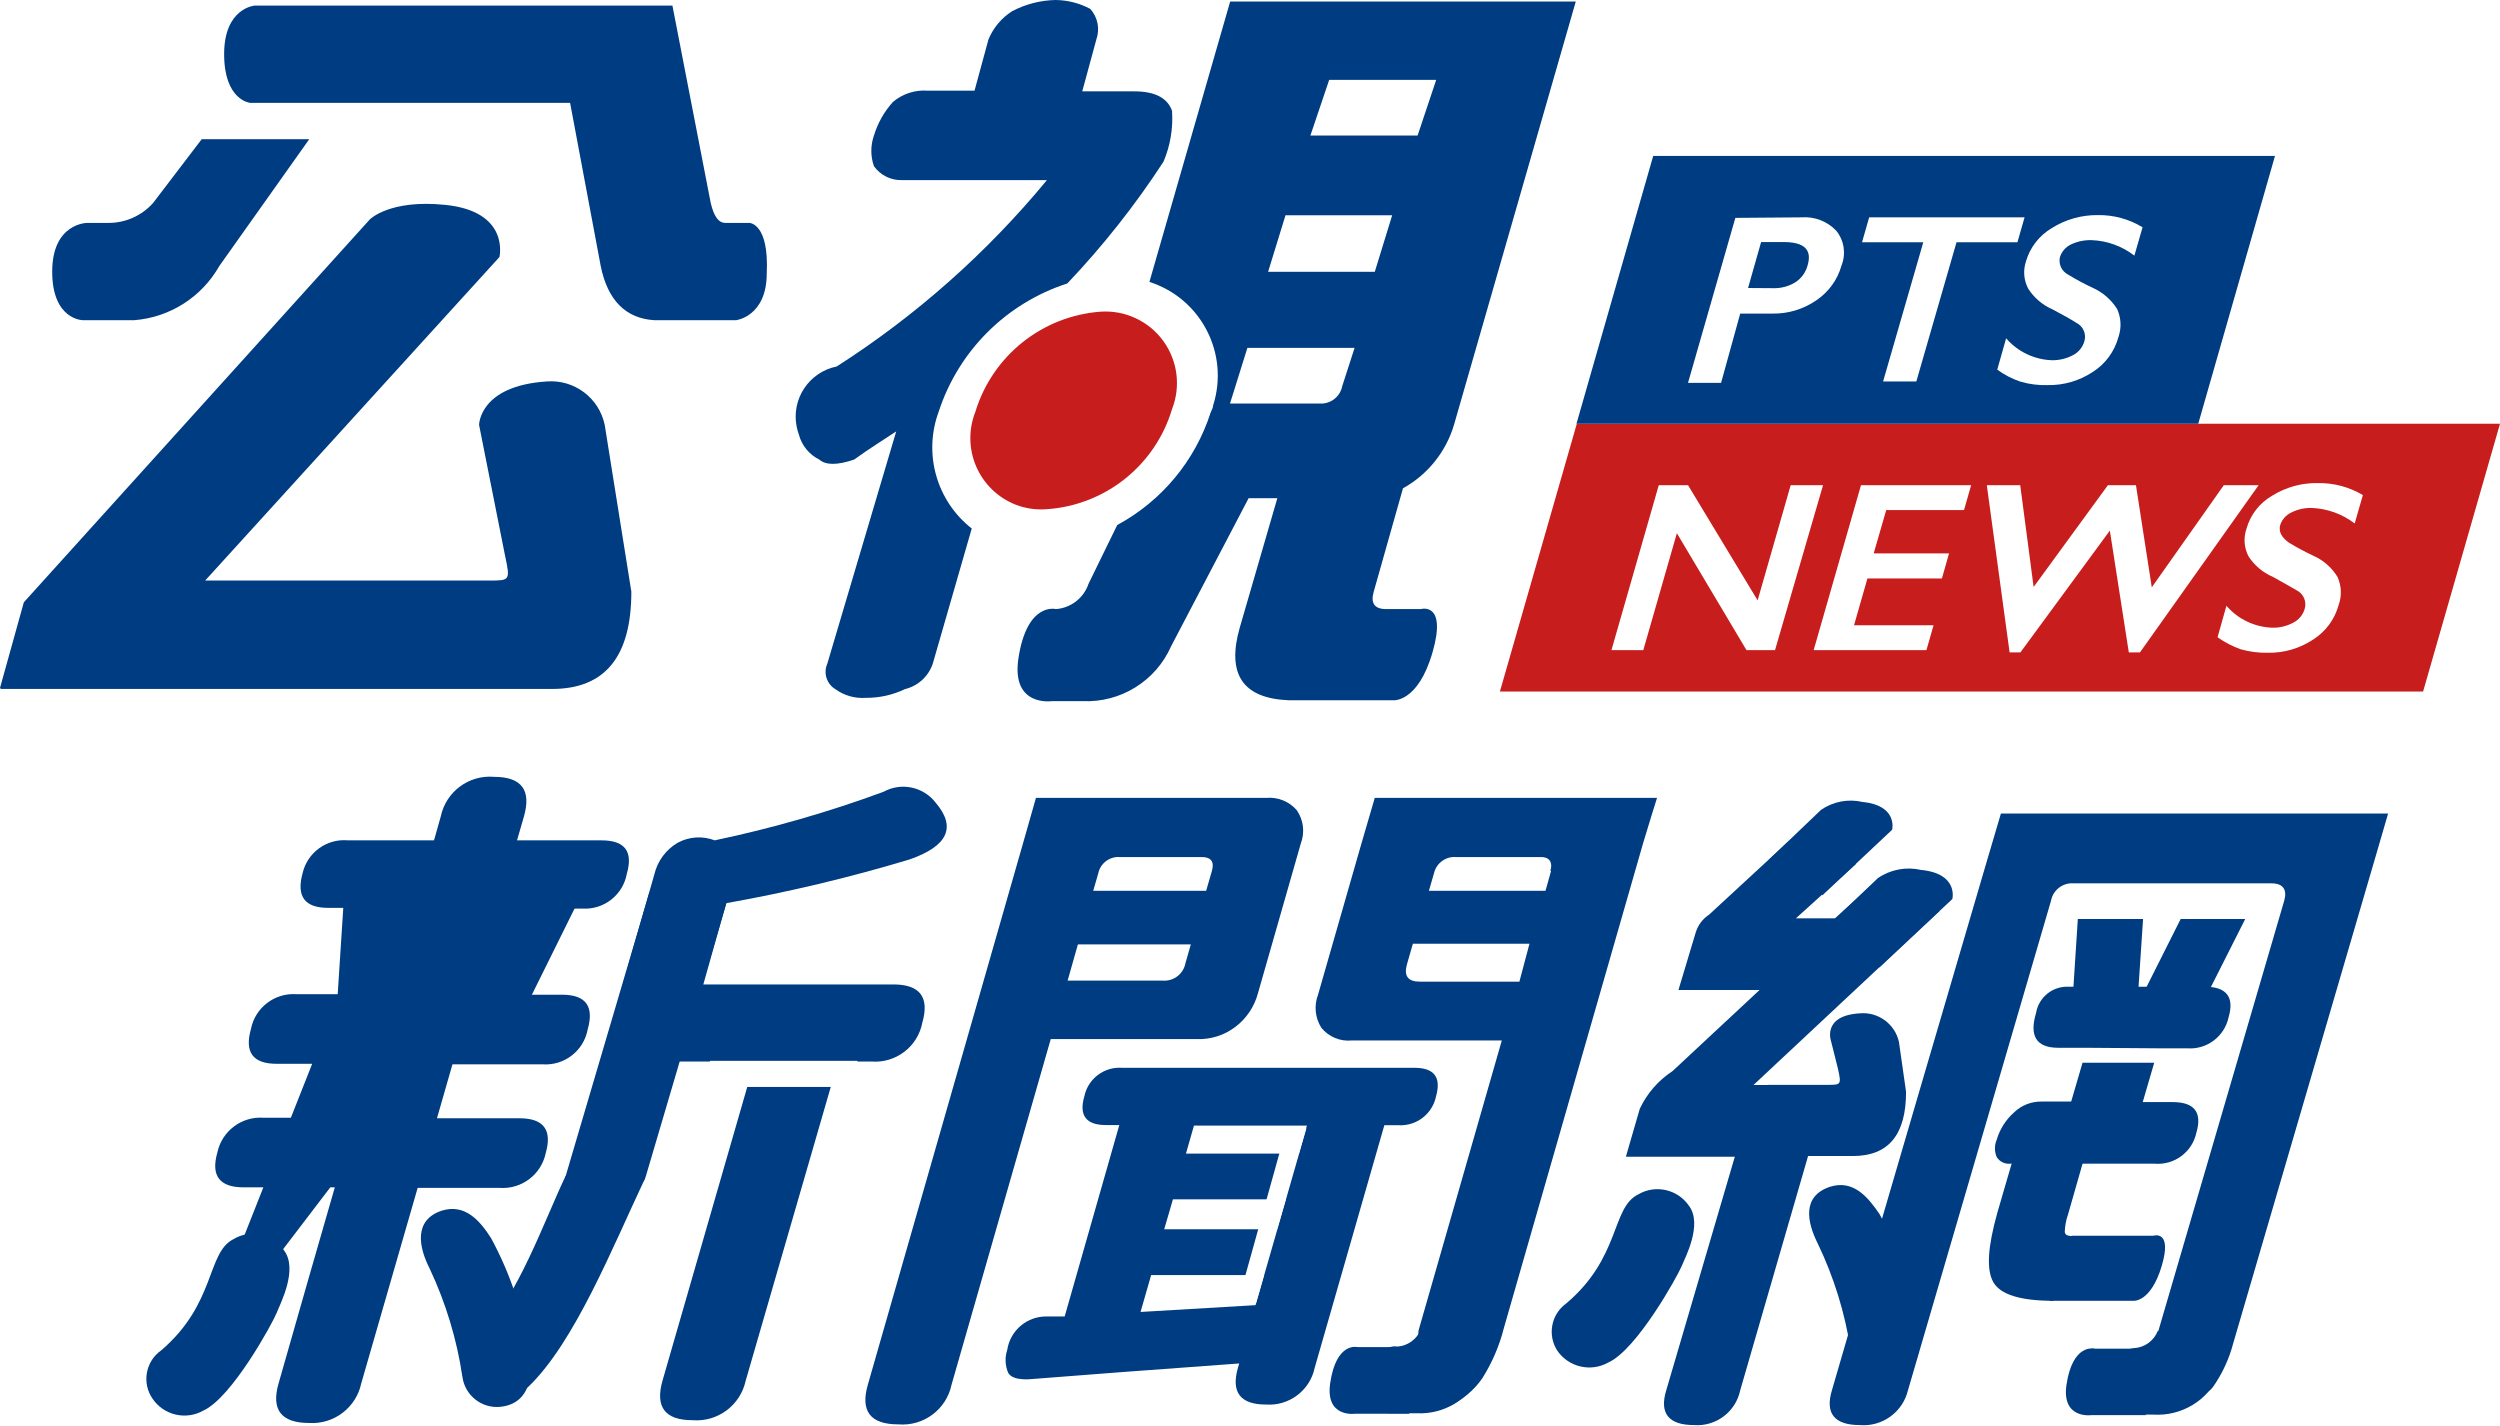
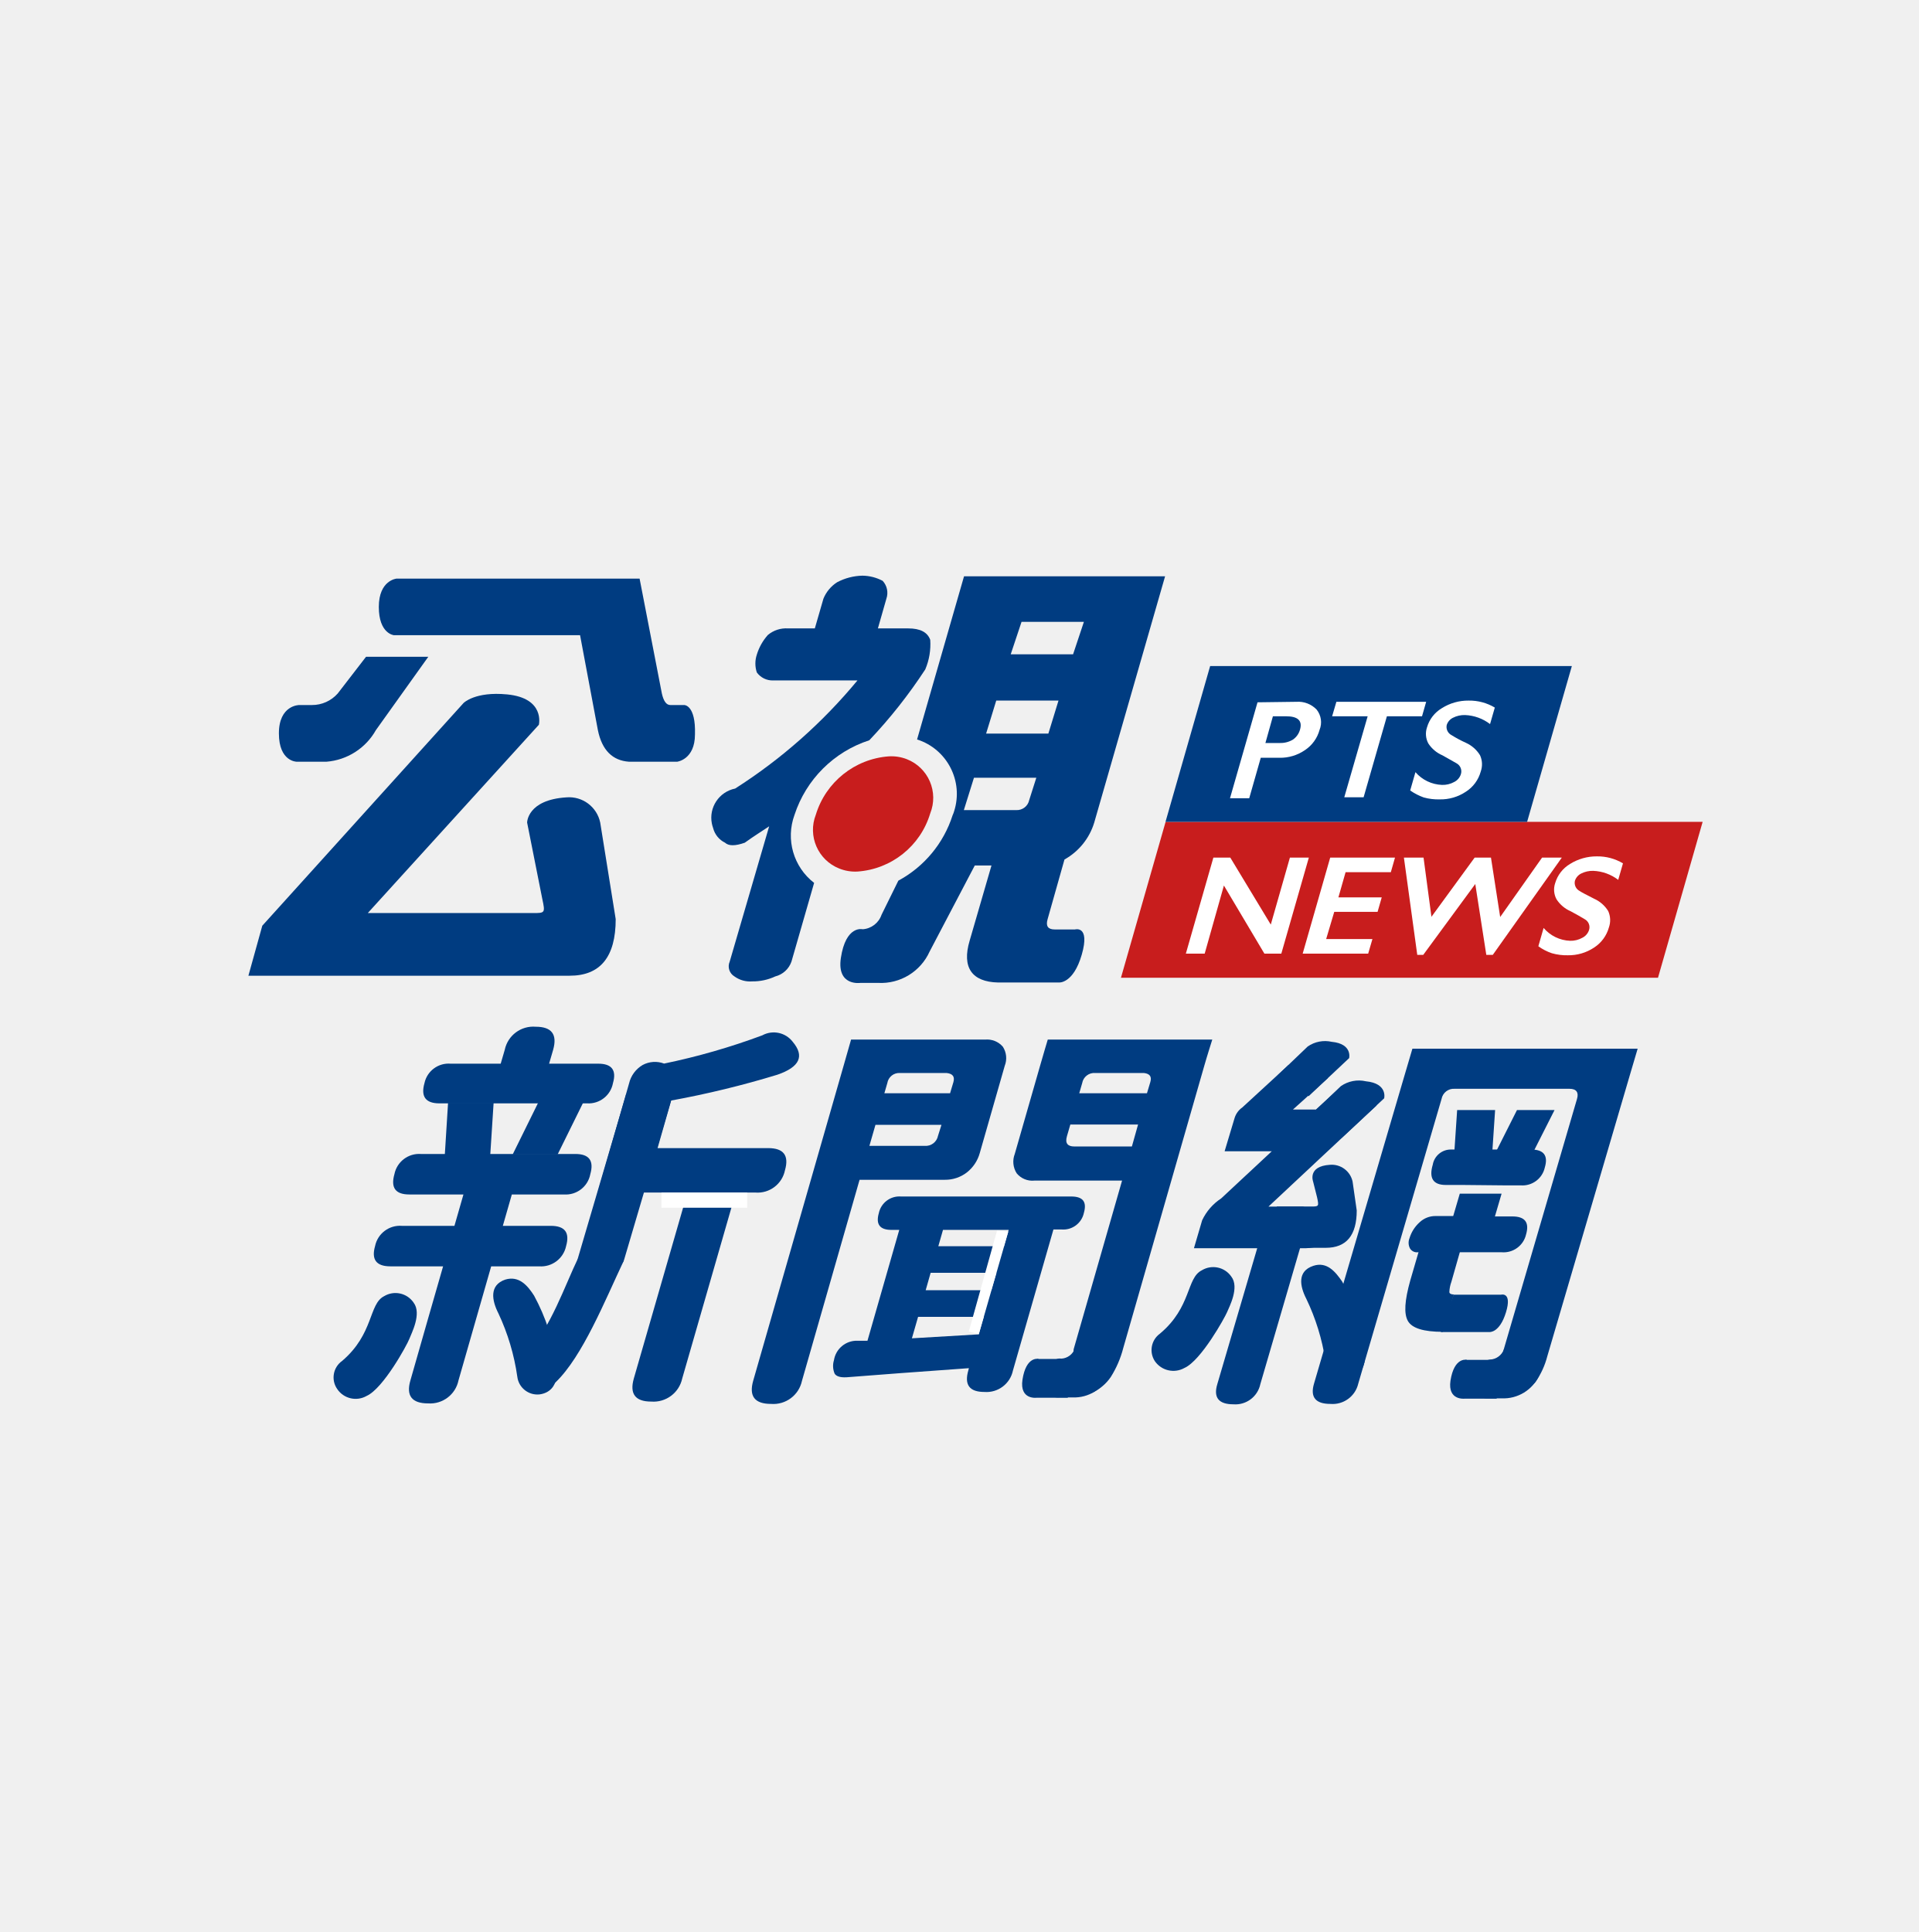
- <svg xmlns="http://www.w3.org/2000/svg" viewBox="0 0 143.66 81.93">
+ <svg xmlns="http://www.w3.org/2000/svg" viewBox="0 0 189.56 190.86">
  <defs>
-     <style>.cls-1{fill:#fff;}.cls-2{fill:#afafaf;}.cls-3{fill:#003c81;}.cls-4{fill:#c81d1d;}</style>
+     <style>.cls-1{fill:#003c81;}.cls-2{fill:#c81d1d;}.cls-3{fill:#fff;}</style>
  </defs>
-   <g id="圖層_1" data-name="圖層 1">
-     <rect class="cls-1" x="-35.01" y="-77.25" width="252.73" height="243.86" />
-   </g>
  <g id="圖層_2" data-name="圖層 2">
-     <path class="cls-1" d="M-132.26-125.86V272H265.61V-125.86ZM70.24,132.8A94.78,94.78,0,1,1,165,38,94.78,94.78,0,0,1,70.24,132.8Z" />
-     <path class="cls-2" d="M70.24-56.5A94.53,94.53,0,1,1-24.29,38,94.63,94.63,0,0,1,70.24-56.5m0-.25A94.78,94.78,0,1,0,165,38,94.78,94.78,0,0,0,70.24-56.75Z" />
-     <path class="cls-3" d="M14.37,5.91s-1.49-.14-1.49-2.8S14.64.32,14.64.32h24l2.2,11.34c.18.76.44,1.15.85,1.15h1.37s1.14,0,1,2.9c0,2.48-1.76,2.69-1.76,2.69H37.6c-1.64-.1-2.68-1.14-3.08-3.11L32.76,5.91ZM17.77,8,12.6,15.29A6.17,6.17,0,0,1,7.71,18.4H4.77S3,18.4,3,15.61s2-2.8,2-2.8H6.25A3.42,3.42,0,0,0,8.8,11.66L11.59,8ZM0,39.53l1.37-4.92,19.88-22s1.13-1.16,4.31-.84c3.77.37,3.14,3,3.14,3L11.79,33.36H28.12c1.17,0,1.21,0,.91-1.39l-1.5-7.55s0-2.25,3.89-2.5a3.15,3.15,0,0,1,3.33,2.5L36.28,34c0,3.73-1.51,5.59-4.56,5.59H.05Z" />
-     <path class="cls-3" d="M80.62,28.06a6.18,6.18,0,0,0,2.93-3.64l7-24.33H70.69L66.05,16.2a5.65,5.65,0,0,1,3.66,7.1c0,.14-.09.27-.14.4a11.25,11.25,0,0,1-5.37,6.47l-1.65,3.38A2.14,2.14,0,0,1,60.68,35s-1.67-.44-2.16,2.85c-.41,2.79,1.93,2.44,1.93,2.44h1.76a5.3,5.3,0,0,0,5.09-3.16l4.45-8.5H73.4l-2.16,7.44c-.76,2.67.17,4.06,2.81,4.17h6s1.43.16,2.27-2.76S81.65,35,81.65,35h-2c-.67,0-.9-.34-.71-1ZM76.38,4.59h6.15l-1.07,3.2H75.3Zm.75,17.6a1.24,1.24,0,0,1-1.28,1H70.68l1-3.2h6.16Zm-4.26-6.57,1-3.25H80l-1,3.25Z" />
-     <path class="cls-3" d="M53.94,23.66a11.48,11.48,0,0,1,7.39-7.37,48.84,48.84,0,0,0,5.53-7,6.35,6.35,0,0,0,.49-2.92c-.26-.75-1-1.12-2.16-1.12h-3L63,2.27A1.75,1.75,0,0,0,62.65.51a4.34,4.34,0,0,0-2-.51,5.6,5.6,0,0,0-2.5.65,3.51,3.51,0,0,0-1.35,1.62L56,5.21H53.31a2.77,2.77,0,0,0-2,.65,5.08,5.08,0,0,0-1.09,1.93,2.66,2.66,0,0,0,0,1.76,1.91,1.91,0,0,0,1.61.8h8.33A52.09,52.09,0,0,1,48.08,21.06a2.94,2.94,0,0,0-2.3,3.46,3,3,0,0,0,.12.43,2.25,2.25,0,0,0,1.18,1.46q.56.49,2,0c.9-.65,1.76-1.18,2.42-1.62L47.54,38.14A1.16,1.16,0,0,0,48,39.6a2.65,2.65,0,0,0,1.76.5A5.08,5.08,0,0,0,52,39.6a2.24,2.24,0,0,0,1.6-1.46l2.24-7.77A5.92,5.92,0,0,1,53.94,23.66Z" />
-     <path class="cls-4" d="M60.15,29.26a8.08,8.08,0,0,0,7.2-5.75,4.11,4.11,0,0,0-4.1-5.6,8.15,8.15,0,0,0-7.2,5.75A4.11,4.11,0,0,0,58.36,29,4.06,4.06,0,0,0,60.15,29.26Z" />
-     <polygon class="cls-4" points="139.24 39.74 86.19 39.74 90.61 24.35 143.66 24.35 139.24 39.74" />
-     <polygon class="cls-3" points="126.32 24.35 90.59 24.35 95 8.96 130.73 8.96 126.32 24.35" />
-     <path class="cls-1" d="M103.52,12.49a2.49,2.49,0,0,1,2,.77,2,2,0,0,1,.3,2,3.57,3.57,0,0,1-1.45,2,4.3,4.3,0,0,1-2.53.76H100L98.9,22H97l2.72-9.48Zm-1.64,4.07a2.3,2.3,0,0,0,1.29-.34,1.67,1.67,0,0,0,.71-1c.25-.88-.21-1.31-1.38-1.31h-1.3l-.75,2.64Z" />
-     <path class="cls-1" d="M116.34,12.49l-.41,1.43h-3.5l-2.31,8h-1.91l2.31-8H107l.41-1.43Z" />
-     <path class="cls-1" d="M120.54,12.36a4.8,4.8,0,0,1,2.58.7l-.47,1.63a4.27,4.27,0,0,0-2.46-.89,2.61,2.61,0,0,0-1.21.26,1.22,1.22,0,0,0-.61.72.91.91,0,0,0,.47,1,14.22,14.22,0,0,0,1.42.76,3.2,3.2,0,0,1,1.4,1.22,2.17,2.17,0,0,1,.07,1.62,3.43,3.43,0,0,1-1.48,2,4.54,4.54,0,0,1-2.58.75,5,5,0,0,1-1.57-.2,4.85,4.85,0,0,1-1.33-.69l.51-1.8a3.64,3.64,0,0,0,2.62,1.26,2.5,2.5,0,0,0,1.22-.29,1.3,1.3,0,0,0,.65-.78.89.89,0,0,0-.44-1.07q-.52-.33-1.38-.78a3.14,3.14,0,0,1-1.4-1.19,2,2,0,0,1-.13-1.57,3.28,3.28,0,0,1,1.48-1.91A4.87,4.87,0,0,1,120.54,12.36Z" />
-     <path class="cls-1" d="M97,27.88l4,6.62,1.9-6.62h1.86L102,37.36h-1.64l-4-6.72-1.93,6.72H92.6l2.72-9.48Z" />
-     <path class="cls-1" d="M113.27,27.88l-.41,1.43h-4.47l-.72,2.49H112l-.41,1.44h-4.28l-.77,2.69h4.57l-.41,1.43h-6.48l2.72-9.48Z" />
-     <path class="cls-1" d="M116.09,27.88l.77,5.85,4.27-5.85h1.61l.91,5.87,4.14-5.87h2l-6.82,9.61h-.64l-1.09-7-5.14,7h-.62l-1.31-9.61Z" />
-     <path class="cls-1" d="M133.2,27.76a4.88,4.88,0,0,1,2.58.69l-.47,1.63a4.35,4.35,0,0,0-2.46-.89,2.42,2.42,0,0,0-1.2.27,1.21,1.21,0,0,0-.62.71c-.1.36.06.69.48,1a14.45,14.45,0,0,0,1.41.76,3.08,3.08,0,0,1,1.4,1.22,2.14,2.14,0,0,1,.07,1.61,3.42,3.42,0,0,1-1.48,2,4.54,4.54,0,0,1-2.58.75,5.31,5.31,0,0,1-1.57-.2,5.48,5.48,0,0,1-1.33-.69l.51-1.81a3.64,3.64,0,0,0,2.62,1.26,2.4,2.4,0,0,0,1.22-.29,1.28,1.28,0,0,0,.65-.77.9.9,0,0,0-.44-1.08q-.53-.31-1.38-.78a3.13,3.13,0,0,1-1.4-1.18,2,2,0,0,1-.12-1.58,3.17,3.17,0,0,1,1.47-1.9A4.79,4.79,0,0,1,133.2,27.76Z" />
-     <path class="cls-3" d="M48,61.56,42.85,79.34a2.89,2.89,0,0,1-3.06,2.27c-1.58,0-2.15-.76-1.72-2.27L43.2,61.56" />
-     <path class="cls-3" d="M11.68,81.06c1.65-.74,4-5.06,4.22-5.62s1.24-2.5.42-3.59a2.16,2.16,0,0,0-2.91-.64c-1.54.78-1,3.7-4.15,6.39a2,2,0,0,0-.49,2.78A2.21,2.21,0,0,0,11.68,81.06Z" />
-     <path class="cls-3" d="M30.18,57.16H32.3c1.37,0,1.85.67,1.47,2a2.46,2.46,0,0,1-2.6,2H26l-.89,3.1h4.74c1.39,0,1.89.67,1.51,2a2.52,2.52,0,0,1-2.66,2H24L20.76,79.49a2.88,2.88,0,0,1-3,2.28c-1.6,0-2.19-.76-1.75-2.28l1.66-5.81,1.57-5.45H14c-1.39,0-1.89-.67-1.51-2a2.53,2.53,0,0,1,2.66-2h5.19l.89-3.1H15.9c-1.36,0-1.86-.65-1.48-2a2.49,2.49,0,0,1,2.61-2h1.76M11,78.69,21.48,52.17H18.87c-1.36,0-1.85-.65-1.48-2A2.45,2.45,0,0,1,20,48.29h4.94l.39-1.38a2.88,2.88,0,0,1,3.06-2.27c1.58,0,2.15.76,1.72,2.27l-.4,1.38h4.86c1.34,0,1.82.64,1.45,1.92a2.44,2.44,0,0,1-2.56,2H31.2m3.2,9.23,3.2-11.19a2.87,2.87,0,0,1,1.34-1.82,2.54,2.54,0,0,1,2.13-.14,69.24,69.24,0,0,0,9.7-2.79,2.35,2.35,0,0,1,3,.63q1.8,2.11-1.51,3.26A93,93,0,0,1,41.73,51.9l-1.48,5.26m-.83-.59H51.34c1.53,0,2.08.74,1.66,2.2A2.76,2.76,0,0,1,50.08,61H38.83" />
-     <polygon class="cls-3" points="23.89 57.22 24.22 52.11 19.73 52.11 19.4 57.22 23.89 57.22" />
-     <polygon class="cls-3" points="30.54 57.21 33.07 52.1 28.63 52.1 26.1 57.21 30.54 57.21" />
-     <path class="cls-3" d="M41.93,51.26,37.11,67.6c-.41,1.47-5,1.47-4.61,0l4.82-16.34" />
-     <path class="cls-3" d="M30.45,78a19.91,19.91,0,0,0-2.23-6.85c-.64-1-1.49-2-2.84-1.58-1.6.54-1.34,2.06-.68,3.35a22.31,22.31,0,0,1,1.87,6.18,2,2,0,0,0,2.2,1.74C30.93,80.6,30.45,78,30.45,78Z" />
-     <path class="cls-3" d="M37.08,67.69c-1.89,4-4.06,9.45-6.72,12q-2.22,2-3.28.12L27,79.78a1.86,1.86,0,0,1-.42-1.72c.13-.57.44-.88,1.1-1.48,2.08-2.08,3.63-6.51,4.82-9" />
-     <rect class="cls-1" x="40.8" y="60.96" width="8.47" height="1.5" />
-     <path class="cls-3" d="M110.23,62.92l4-13.63.75-2.54h22.25s-.52,1.77-.74,2.54l-8.16,27.9a7.8,7.8,0,0,1-1.17,2.52c-.46.61-1.43.33-2.21.67-1,.41-2.13-2.38-2.13-2.38a1,1,0,0,0,1-.81l7.44-25.43c.18-.64-.06-1-.74-1H119.16a1.23,1.23,0,0,0-1.3,1l-8.22,28.13a2.62,2.62,0,0,1-2.77,2c-1.47,0-2-.68-1.6-2l1.4-4.81" />
-     <path class="cls-3" d="M123.05,63.33h1.8c1.25,0,1.71.59,1.36,1.77a2.26,2.26,0,0,1-2.4,1.77h-8.28a.82.82,0,0,1-.79-.38,1.27,1.27,0,0,1,0-1,3.36,3.36,0,0,1,1-1.57,2.22,2.22,0,0,1,1.56-.62h1.72" />
-     <path class="cls-3" d="M119.87,60.21h-1.59c-1.26,0-1.68-.67-1.28-2a1.81,1.81,0,0,1,1.82-1.51h7.88c1.25,0,1.71.6,1.36,1.77a2.26,2.26,0,0,1-2.39,1.77H124" />
-     <path class="cls-3" d="M119.84,66.28l-1,3.5a3.29,3.29,0,0,0-.19,1c0,.17.16.25.43.25L118,74.75c-1.9,0-3.06-.36-3.46-1.08s-.32-2,.24-4l1-3.43" />
-     <path class="cls-3" d="M110.27,76.47A19.4,19.4,0,0,0,108,69.76c-.64-.94-1.49-2-2.85-1.56-1.6.54-1.33,2-.68,3.29a21.54,21.54,0,0,1,1.87,6.06,2,2,0,0,0,2.21,1.71C110.75,79,110.27,76.47,110.27,76.47Z" />
-     <path class="cls-3" d="M92.41,78.3c1.65-.73,4-5,4.21-5.51s1.25-2.45.42-3.52a2.19,2.19,0,0,0-2.91-.63c-1.54.76-1,3.63-4.14,6.27a2,2,0,0,0-.49,2.72A2.23,2.23,0,0,0,92.41,78.3Z" />
-     <path class="cls-3" d="M104.18,62.35h-3.42l10.69-10-4-1.4-2,1.82H103.2l3.46-3.13-3.9-1.28-4.55,4.2a1.88,1.88,0,0,0-.76,1l-1,3.33h4.66l-5,4.66a5.28,5.28,0,0,0-1.88,2.16l-.8,2.76h8V66h1.71v.41h1.26a4.37,4.37,0,0,0,2.69-1,3.69,3.69,0,0,0,1.31-1.71" />
-     <path class="cls-3" d="M104.16,65.53,100,79.89a2.52,2.52,0,0,1-2.66,2c-1.44,0-2-.66-1.59-2l4.11-14" />
-     <path class="cls-3" d="M124,76.47a1.57,1.57,0,0,1-1.38,1s-1.34.1-1.59,2.06,1.42,1.76,1.42,1.76h1.3A3.89,3.89,0,0,0,127.53,79" />
-     <path class="cls-3" d="M120.34,77.5s-1.23-.32-1.59,2.06c-.3,2,1.42,1.76,1.42,1.76h3.16" />
-     <rect class="cls-3" x="120.2" y="77.5" width="2.69" height="2.14" />
-     <path class="cls-3" d="M104.77,53.46l3.14-3a3.14,3.14,0,0,1,2.48-.47c2.17.21,1.8,1.67,1.8,1.67L108,55.59" />
-     <path class="cls-3" d="M101.64,49.41l3-2.87a3,3,0,0,1,2.37-.46c2.07.2,1.72,1.6,1.72,1.6l-4,3.76" />
-     <path class="cls-3" d="M101.59,62.34H105c.79,0,.82,0,.62-.91l-.39-1.56s-.58-1.51,1.65-1.64a2.11,2.11,0,0,1,2.24,1.64l.41,2.87c0,2.46-1,3.69-3.06,3.69h-5.88" />
-     <polygon class="cls-3" points="122.87 56.99 123.15 52.81 119.4 52.81 119.13 56.99 122.87 56.99" />
-     <polygon class="cls-3" points="126.91 56.99 129.02 52.81 125.31 52.81 123.21 56.99 126.91 56.99" />
-     <path class="cls-3" d="M117.78,74.75h4.81s1,.11,1.63-2-.48-1.74-.48-1.74h-4.69" />
-     <polyline class="cls-3" points="118.77 64.15 119.67 61.07 123.79 61.07 122.89 64.15" />
-     <path class="cls-3" d="M74.52,46.56a2.07,2.07,0,0,0-1.76-.71H59.53s-.51,1.81-.74,2.6L49.87,79.57c-.44,1.52.14,2.28,1.75,2.28a2.88,2.88,0,0,0,3.06-2.28l5.7-19.86h8.41A3.43,3.43,0,0,0,71,59a3.56,3.56,0,0,0,1.28-1.9l2.47-8.63A2.07,2.07,0,0,0,74.52,46.56Zm-6.4,8.79a1.23,1.23,0,0,1-1.3,1H61.35l.59-2.08h6.49Zm1.52-5.3-.33,1.14H62.82l.29-1a1.18,1.18,0,0,1,1.25-.94H69C69.58,49.23,69.8,49.51,69.64,50.05Z" />
-     <path class="cls-3" d="M81.28,61.36H64.49A2.07,2.07,0,0,0,62.31,63c-.32,1.1.1,1.65,1.24,1.65h.77l-3.14,11-1,0a2.26,2.26,0,0,0-2.3,1.92,1.86,1.86,0,0,0,.06,1.33c.17.27.56.38,1.17.36q4.5-.36,12.1-.91l-.07.24c-.41,1.41.13,2.12,1.6,2.12a2.67,2.67,0,0,0,2.81-2.12l4-13.93h.82A2.08,2.08,0,0,0,82.52,63C82.83,61.91,82.42,61.36,81.28,61.36ZM72.14,75l-6.6.39.61-2.12h6.49Zm1.25-4.36H66.9l.5-1.72h6.49Zm1.25-4.35H68.15l.46-1.61H75.1Z" />
-     <path class="cls-3" d="M79,45.85l-.76,2.6-2.5,8.71a2.13,2.13,0,0,0,.19,1.9,2,2,0,0,0,1.75.73H86.3L81.52,76.44c-.15.52.93,4.71,1.74,4.35a4.56,4.56,0,0,0,1.92-1.59,10,10,0,0,0,1.24-2.89l8-27.86c.23-.79.8-2.6.8-2.6Zm8.31,10.56H81.59c-.68,0-.93-.32-.74-1l.34-1.18h6.7Zm1.82-6.36-.32,1.14h-6.7l.29-1a1.21,1.21,0,0,1,1.29-.94h4.82C89,49.23,89.25,49.51,89.09,50.05Z" />
-     <path class="cls-3" d="M81.65,76.38a1.56,1.56,0,0,1-1.35,1s-1.21-.32-1.57,2.06c-.29,2,1.4,1.77,1.4,1.77H81.4A3.83,3.83,0,0,0,85.08,79" />
-     <path class="cls-3" d="M78,77.41s-1.21-.32-1.56,2.06c-.3,2,1.4,1.77,1.4,1.77H81" />
-     <rect class="cls-3" x="77.9" y="77.41" width="2.64" height="2.14" />
-     <polyline class="cls-1" points="71.17 74.7 73.95 64.73 75.07 64.84 72.16 74.96" />
+     <path class="cls-1" d="M38.91,62.75s-1.49-.14-1.49-2.79,1.76-2.8,1.76-2.8h24l2.2,11.35c.17.75.44,1.14.84,1.14h1.38s1.14,0,1.05,2.9c0,2.49-1.76,2.7-1.76,2.7H62.14c-1.64-.11-2.68-1.15-3.08-3.12L57.3,62.75Zm3.4,2.13-5.18,7.25a6.16,6.16,0,0,1-4.89,3.12H29.31s-1.76,0-1.76-2.8,2-2.8,2-2.8h1.26a3.38,3.38,0,0,0,2.55-1.14l2.8-3.63ZM24.54,96.38l1.37-4.93,19.88-22s1.13-1.16,4.31-.85c3.77.37,3.13,3,3.13,3L36.33,90.2H52.65c1.18,0,1.22,0,.92-1.39l-1.5-7.55s0-2.25,3.89-2.49a3.14,3.14,0,0,1,3.33,2.49l1.53,9.54q0,5.6-4.56,5.59H24.54Z" />
+     <path class="cls-1" d="M105.15,84.91a6.25,6.25,0,0,0,2.94-3.65l7-24.33H95.23L90.59,73.05a5.64,5.64,0,0,1,3.66,7.09,2.74,2.74,0,0,1-.15.4A11.22,11.22,0,0,1,88.74,87l-1.66,3.37a2.12,2.12,0,0,1-1.86,1.43s-1.67-.44-2.16,2.85c-.41,2.8,1.93,2.45,1.93,2.45h1.76A5.27,5.27,0,0,0,91.83,94l4.46-8.5h1.65l-2.16,7.44C95,95.57,96,97,98.59,97.06h6s1.43.16,2.27-2.76-.67-2.48-.67-2.48h-2c-.67,0-.9-.33-.71-1Zm-4.24-23.48h6.16L106,64.64H99.84Zm.76,17.6a1.25,1.25,0,0,1-1.28,1H95.21l1-3.2h6.16Zm-4.26-6.56,1-3.26h6.15l-1,3.26Z" />
+     <path class="cls-1" d="M78.48,80.51a11.5,11.5,0,0,1,7.39-7.38,49.46,49.46,0,0,0,5.53-7,6.35,6.35,0,0,0,.49-2.92c-.27-.76-1-1.13-2.17-1.13h-3l.84-2.94a1.75,1.75,0,0,0-.37-1.76,4.37,4.37,0,0,0-2-.51,5.6,5.6,0,0,0-2.5.65,3.5,3.5,0,0,0-1.35,1.62l-.85,2.94H77.85a2.81,2.81,0,0,0-2,.65,5.18,5.18,0,0,0-1.09,1.94,2.79,2.79,0,0,0,0,1.76,1.92,1.92,0,0,0,1.62.79h8.32A51.84,51.84,0,0,1,72.62,77.9a2.94,2.94,0,0,0-2.3,3.46,3,3,0,0,0,.12.43,2.22,2.22,0,0,0,1.18,1.46q.54.5,1.95,0c.9-.65,1.76-1.18,2.41-1.62L72.08,95a1.16,1.16,0,0,0,.47,1.46,2.63,2.63,0,0,0,1.76.49,5.21,5.21,0,0,0,2.27-.49A2.28,2.28,0,0,0,78.18,95l2.24-7.78A5.91,5.91,0,0,1,78.48,80.51Z" />
+     <path class="cls-2" d="M84.69,86.1a8.08,8.08,0,0,0,7.2-5.75A4.1,4.1,0,0,0,89.58,75a4.21,4.21,0,0,0-1.79-.28,8.16,8.16,0,0,0-7.2,5.76,4.11,4.11,0,0,0,2.31,5.32A4.2,4.2,0,0,0,84.69,86.1Z" />
+     <polygon class="cls-2" points="163.78 96.59 110.73 96.59 115.14 81.19 168.19 81.19 163.78 96.59" />
+     <polygon class="cls-1" points="150.85 81.19 115.13 81.19 119.54 65.8 155.27 65.8 150.85 81.19" />
+     <path class="cls-3" d="M128.06,69.33a2.52,2.52,0,0,1,2,.77,2,2,0,0,1,.29,2,3.5,3.5,0,0,1-1.44,2,4.3,4.3,0,0,1-2.53.76h-1.84l-1.14,4h-1.9l2.72-9.48Zm-1.64,4.07a2.38,2.38,0,0,0,1.29-.33,1.77,1.77,0,0,0,.71-1c.25-.87-.21-1.31-1.38-1.31h-1.3L125,73.4Z" />
+     <path class="cls-3" d="M140.88,69.33l-.41,1.43H137l-2.3,8h-1.91l2.31-8h-3.51l.42-1.43Z" />
+     <path class="cls-3" d="M145.08,69.21a4.88,4.88,0,0,1,2.58.69l-.47,1.63a4.35,4.35,0,0,0-2.46-.89,2.46,2.46,0,0,0-1.21.27,1.2,1.2,0,0,0-.61.71.91.91,0,0,0,.47,1,12.21,12.21,0,0,0,1.42.76,3.15,3.15,0,0,1,1.4,1.23,2.14,2.14,0,0,1,.07,1.61,3.44,3.44,0,0,1-1.48,2,4.47,4.47,0,0,1-2.58.75,5.34,5.34,0,0,1-1.57-.19,5.71,5.71,0,0,1-1.34-.69l.52-1.81a3.64,3.64,0,0,0,2.62,1.26,2.33,2.33,0,0,0,1.21-.29,1.3,1.3,0,0,0,.66-.77.91.91,0,0,0-.44-1.08l-1.38-.78a3.13,3.13,0,0,1-1.4-1.18,2,2,0,0,1-.13-1.58,3.25,3.25,0,0,1,1.47-1.9A4.84,4.84,0,0,1,145.08,69.21Z" />
+     <path class="cls-3" d="M121.53,84.72l4,6.62,1.89-6.62h1.87l-2.72,9.49H124.9l-4-6.73L119,94.21h-1.86l2.72-9.49Z" />
+     <path class="cls-3" d="M137.8,84.72l-.41,1.44h-4.47l-.71,2.49h4.28l-.41,1.43H131.8L131,92.77h4.57l-.42,1.44h-6.47l2.72-9.49Z" />
+     <path class="cls-3" d="M140.62,84.72l.78,5.85,4.27-5.85h1.61l.91,5.87,4.14-5.87h1.95l-6.82,9.61h-.64l-1.09-7-5.14,7H140l-1.32-9.61Z" />
+     <path class="cls-3" d="M157.74,84.6a4.88,4.88,0,0,1,2.58.69l-.47,1.63a4.35,4.35,0,0,0-2.46-.89,2.49,2.49,0,0,0-1.21.27,1.22,1.22,0,0,0-.61.72.91.91,0,0,0,.47,1c.12.09.59.34,1.42.76a3.14,3.14,0,0,1,1.4,1.22,2.17,2.17,0,0,1,.07,1.62,3.47,3.47,0,0,1-1.48,2,4.54,4.54,0,0,1-2.58.75,5.31,5.31,0,0,1-1.57-.2,5,5,0,0,1-1.34-.69l.52-1.81a3.61,3.61,0,0,0,2.62,1.27,2.34,2.34,0,0,0,1.21-.3,1.3,1.3,0,0,0,.66-.77.9.9,0,0,0-.44-1.07q-.54-.33-1.38-.78a3.14,3.14,0,0,1-1.4-1.19,2,2,0,0,1-.13-1.58,3.28,3.28,0,0,1,1.47-1.9A4.93,4.93,0,0,1,157.74,84.6Z" />
+     <path class="cls-1" d="M72.51,118.4l-5.12,17.78a2.9,2.9,0,0,1-3.06,2.28c-1.58,0-2.15-.76-1.72-2.28l5.13-17.78" />
+     <path class="cls-1" d="M36.22,137.9c1.65-.74,4-5.06,4.21-5.62s1.25-2.5.43-3.59a2.17,2.17,0,0,0-2.92-.64c-1.53.78-1,3.71-4.14,6.39a2,2,0,0,0-.49,2.78A2.19,2.19,0,0,0,36.22,137.9Z" />
+     <path class="cls-1" d="M54.72,114h2.12c1.36,0,1.85.67,1.47,2a2.47,2.47,0,0,1-2.6,2H50.56l-.89,3.1h4.74c1.39,0,1.89.66,1.51,2a2.53,2.53,0,0,1-2.66,2H48.52l-3.23,11.27a2.86,2.86,0,0,1-3,2.27c-1.61,0-2.19-.76-1.75-2.27l1.66-5.81,1.57-5.46H38.56c-1.39,0-1.89-.67-1.51-2a2.51,2.51,0,0,1,2.66-2h5.18l.89-3.1H40.43c-1.36,0-1.85-.66-1.47-2a2.49,2.49,0,0,1,2.61-2h1.76m-7.77,21.53M46,109H43.41c-1.36,0-1.86-.66-1.48-2a2.44,2.44,0,0,1,2.59-1.92h4.94l.4-1.37a2.88,2.88,0,0,1,3.06-2.28c1.58,0,2.15.76,1.72,2.28l-.4,1.37H59.1c1.33,0,1.82.64,1.45,1.92A2.45,2.45,0,0,1,58,109H55.74m3.19,9.22,3.21-11.19a2.87,2.87,0,0,1,1.34-1.82,2.55,2.55,0,0,1,2.12-.14,66.26,66.26,0,0,0,9.7-2.79,2.36,2.36,0,0,1,3,.63c1.2,1.42.7,2.5-1.51,3.26a93,93,0,0,1-10.49,2.55L64.79,114m-.83-.58H75.88c1.53,0,2.08.73,1.66,2.19a2.76,2.76,0,0,1-2.92,2.2H63.37" />
+     <polygon class="cls-1" points="48.43 114.06 48.76 108.95 44.26 108.95 43.94 114.06 48.43 114.06" />
+     <polygon class="cls-1" points="55.08 114.05 57.6 108.94 53.16 108.94 50.64 114.05 55.08 114.05" />
+     <path class="cls-1" d="M66.47,108.1l-4.82,16.35c-.42,1.46-5,1.46-4.61,0l4.81-16.35" />
+     <path class="cls-1" d="M55,134.86A20,20,0,0,0,52.76,128c-.64-1-1.49-2-2.85-1.59-1.6.55-1.33,2.06-.67,3.35A22,22,0,0,1,51.1,136a2,2,0,0,0,2.21,1.75C55.47,137.44,55,134.86,55,134.86Z" />
+     <path class="cls-1" d="M61.62,124.54c-1.89,4-4.07,9.44-6.72,12-1.48,1.3-2.58,1.34-3.28.12l-.06-.08a1.83,1.83,0,0,1-.42-1.72c.13-.57.44-.88,1.09-1.47,2.09-2.08,3.63-6.52,4.83-9" />
+     <rect class="cls-3" x="65.34" y="117.81" width="8.47" height="1.5" />
+     <path class="cls-1" d="M134.77,119.76l4-13.62.75-2.54h22.25l-.75,2.54L152.84,134a7.8,7.8,0,0,1-1.16,2.52c-.46.6-1.43.33-2.21.66-1,.41-2.13-2.38-2.13-2.38a1,1,0,0,0,1-.8l7.44-25.44c.19-.64-.06-1-.74-1H143.7a1.23,1.23,0,0,0-1.3,1l-8.23,28.13a2.6,2.6,0,0,1-2.76,2c-1.47,0-2-.68-1.61-2l1.41-4.81" />
+     <path class="cls-1" d="M147.59,120.17h1.8c1.25,0,1.7.59,1.36,1.77a2.28,2.28,0,0,1-2.4,1.77h-8.29a.8.8,0,0,1-.78-.38,1.2,1.2,0,0,1-.05-1,3.46,3.46,0,0,1,1-1.58,2.26,2.26,0,0,1,1.57-.62h1.72" />
+     <path class="cls-1" d="M144.41,117.06h-1.6c-1.25,0-1.67-.68-1.28-2a1.81,1.81,0,0,1,1.83-1.5h7.88c1.25,0,1.71.59,1.36,1.77a2.26,2.26,0,0,1-2.39,1.77h-1.68" />
+     <path class="cls-1" d="M144.37,123.12l-1,3.51a3.33,3.33,0,0,0-.2,1c0,.16.17.25.44.25l-1.08,3.69c-1.91,0-3.06-.36-3.46-1.08s-.32-2,.24-4l1-3.43" />
+     <path class="cls-1" d="M134.8,133.32a19.55,19.55,0,0,0-2.22-6.72c-.65-.94-1.49-2-2.85-1.55-1.6.53-1.34,2-.68,3.28a21.54,21.54,0,0,1,1.87,6.06,2,2,0,0,0,2.21,1.71C135.29,135.85,134.8,133.32,134.8,133.32Z" />
+     <path class="cls-1" d="M117,135.14c1.65-.73,4-5,4.21-5.51s1.25-2.45.42-3.52a2.17,2.17,0,0,0-2.91-.62c-1.54.76-1,3.63-4.14,6.26a2,2,0,0,0-.5,2.72A2.23,2.23,0,0,0,117,135.14Z" />
+     <path class="cls-1" d="M128.72,119.2H125.3l10.69-10-4-1.41-2,1.82h-2.27l3.46-3.12-3.9-1.28-4.56,4.19a2,2,0,0,0-.75,1l-1,3.33h4.66l-5,4.66a5.26,5.26,0,0,0-1.88,2.16l-.81,2.76h8v-.41h1.71v.41H129a4.36,4.36,0,0,0,2.68-1,3.47,3.47,0,0,0,1.31-1.71" />
+     <path class="cls-1" d="M128.69,122.38l-4.19,14.35a2.52,2.52,0,0,1-2.66,2c-1.44,0-2-.65-1.59-2l4.11-14" />
+     <path class="cls-1" d="M148.56,133.31a1.55,1.55,0,0,1-1.37,1s-1.34.1-1.59,2.06,1.42,1.77,1.42,1.77h1.3a3.89,3.89,0,0,0,3.74-2.29" />
+     <path class="cls-1" d="M144.88,134.34s-1.23-.32-1.6,2.06c-.29,2,1.43,1.77,1.43,1.77h3.16" />
+     <rect class="cls-1" x="144.74" y="134.34" width="2.69" height="2.14" />
+     <path class="cls-1" d="M129.31,110.3l3.14-3a3.11,3.11,0,0,1,2.48-.48c2.17.21,1.8,1.68,1.8,1.68l-4.22,3.93" />
+     <path class="cls-1" d="M126.18,106.25l3-2.87a3,3,0,0,1,2.37-.46c2.07.2,1.72,1.61,1.72,1.61l-4,3.76" />
+     <path class="cls-1" d="M126.13,119.19h3.36c.79,0,.81,0,.61-.92l-.39-1.55s-.57-1.51,1.66-1.65a2.11,2.11,0,0,1,2.24,1.65l.41,2.86q0,3.69-3.06,3.69h-5.88" />
+     <polygon class="cls-1" points="147.41 113.83 147.69 109.66 143.94 109.66 143.66 113.83 147.41 113.83" />
+     <polygon class="cls-1" points="151.45 113.83 153.56 109.66 149.85 109.66 147.75 113.83 151.45 113.83" />
+     <path class="cls-1" d="M142.32,131.59h4.81s1,.11,1.63-1.94-.48-1.75-.48-1.75h-4.69" />
+     <polyline class="cls-1" points="143.3 120.99 144.2 117.92 148.33 117.92 147.43 120.99" />
+     <path class="cls-1" d="M99.06,103.4a2.07,2.07,0,0,0-1.76-.7H84.07s-.52,1.8-.74,2.59L74.4,136.41c-.43,1.52.15,2.28,1.76,2.28a2.89,2.89,0,0,0,3.06-2.28l5.69-19.86h8.42a3.5,3.5,0,0,0,2.17-.72,3.68,3.68,0,0,0,1.28-1.91l2.47-8.63A2.07,2.07,0,0,0,99.06,103.4Zm-6.4,8.8a1.24,1.24,0,0,1-1.3,1H85.88l.6-2.08H93Zm1.52-5.3L93.85,108H87.36l.29-1a1.19,1.19,0,0,1,1.25-1h4.61C94.11,106.07,94.33,106.35,94.18,106.9Z" />
+     <path class="cls-1" d="M105.81,118.2H89a2.08,2.08,0,0,0-2.19,1.65c-.31,1.1.1,1.65,1.25,1.65h.77l-3.14,10.95-1,0a2.28,2.28,0,0,0-2.31,1.92,1.94,1.94,0,0,0,.07,1.34c.17.26.56.38,1.16.35q4.52-.36,12.1-.9l-.06.23c-.41,1.42.12,2.12,1.59,2.12a2.67,2.67,0,0,0,2.82-2.12l4-13.93h.82a2.08,2.08,0,0,0,2.19-1.65C107.37,118.75,107,118.2,105.81,118.2Zm-9.13,13.62-6.6.39.61-2.12h6.49Zm1.25-4.36H91.44l.49-1.72h6.5Zm1.25-4.35H92.69l.46-1.61h6.49Z" />
+     <path class="cls-1" d="M103.5,102.7s-.54,1.8-.76,2.59l-2.5,8.71a2.12,2.12,0,0,0,.19,1.91,2,2,0,0,0,1.75.72h8.66l-4.78,16.65c-.15.52.92,4.72,1.74,4.35a4.56,4.56,0,0,0,1.92-1.59,10.07,10.07,0,0,0,1.24-2.88l8-27.87c.22-.79.79-2.59.79-2.59Zm8.31,10.56h-5.68c-.68,0-.93-.33-.74-1l.34-1.17h6.69Zm1.82-6.36L113.3,108h-6.69l.29-1a1.21,1.21,0,0,1,1.29-1H113C113.58,106.07,113.79,106.35,113.63,106.9Z" />
+     <path class="cls-1" d="M106.18,133.22a1.52,1.52,0,0,1-1.34,1s-1.21-.31-1.57,2.06c-.29,2,1.4,1.77,1.4,1.77h1.27a3.84,3.84,0,0,0,3.68-2.29" />
+     <path class="cls-1" d="M102.57,134.25s-1.21-.31-1.57,2.06c-.29,2,1.4,1.77,1.4,1.77h3.1" />
+     <rect class="cls-1" x="102.44" y="134.25" width="2.64" height="2.14" />
+     <polyline class="cls-3" points="95.7 131.54 98.49 121.57 99.6 121.68 96.69 131.8" />
  </g>
</svg>
